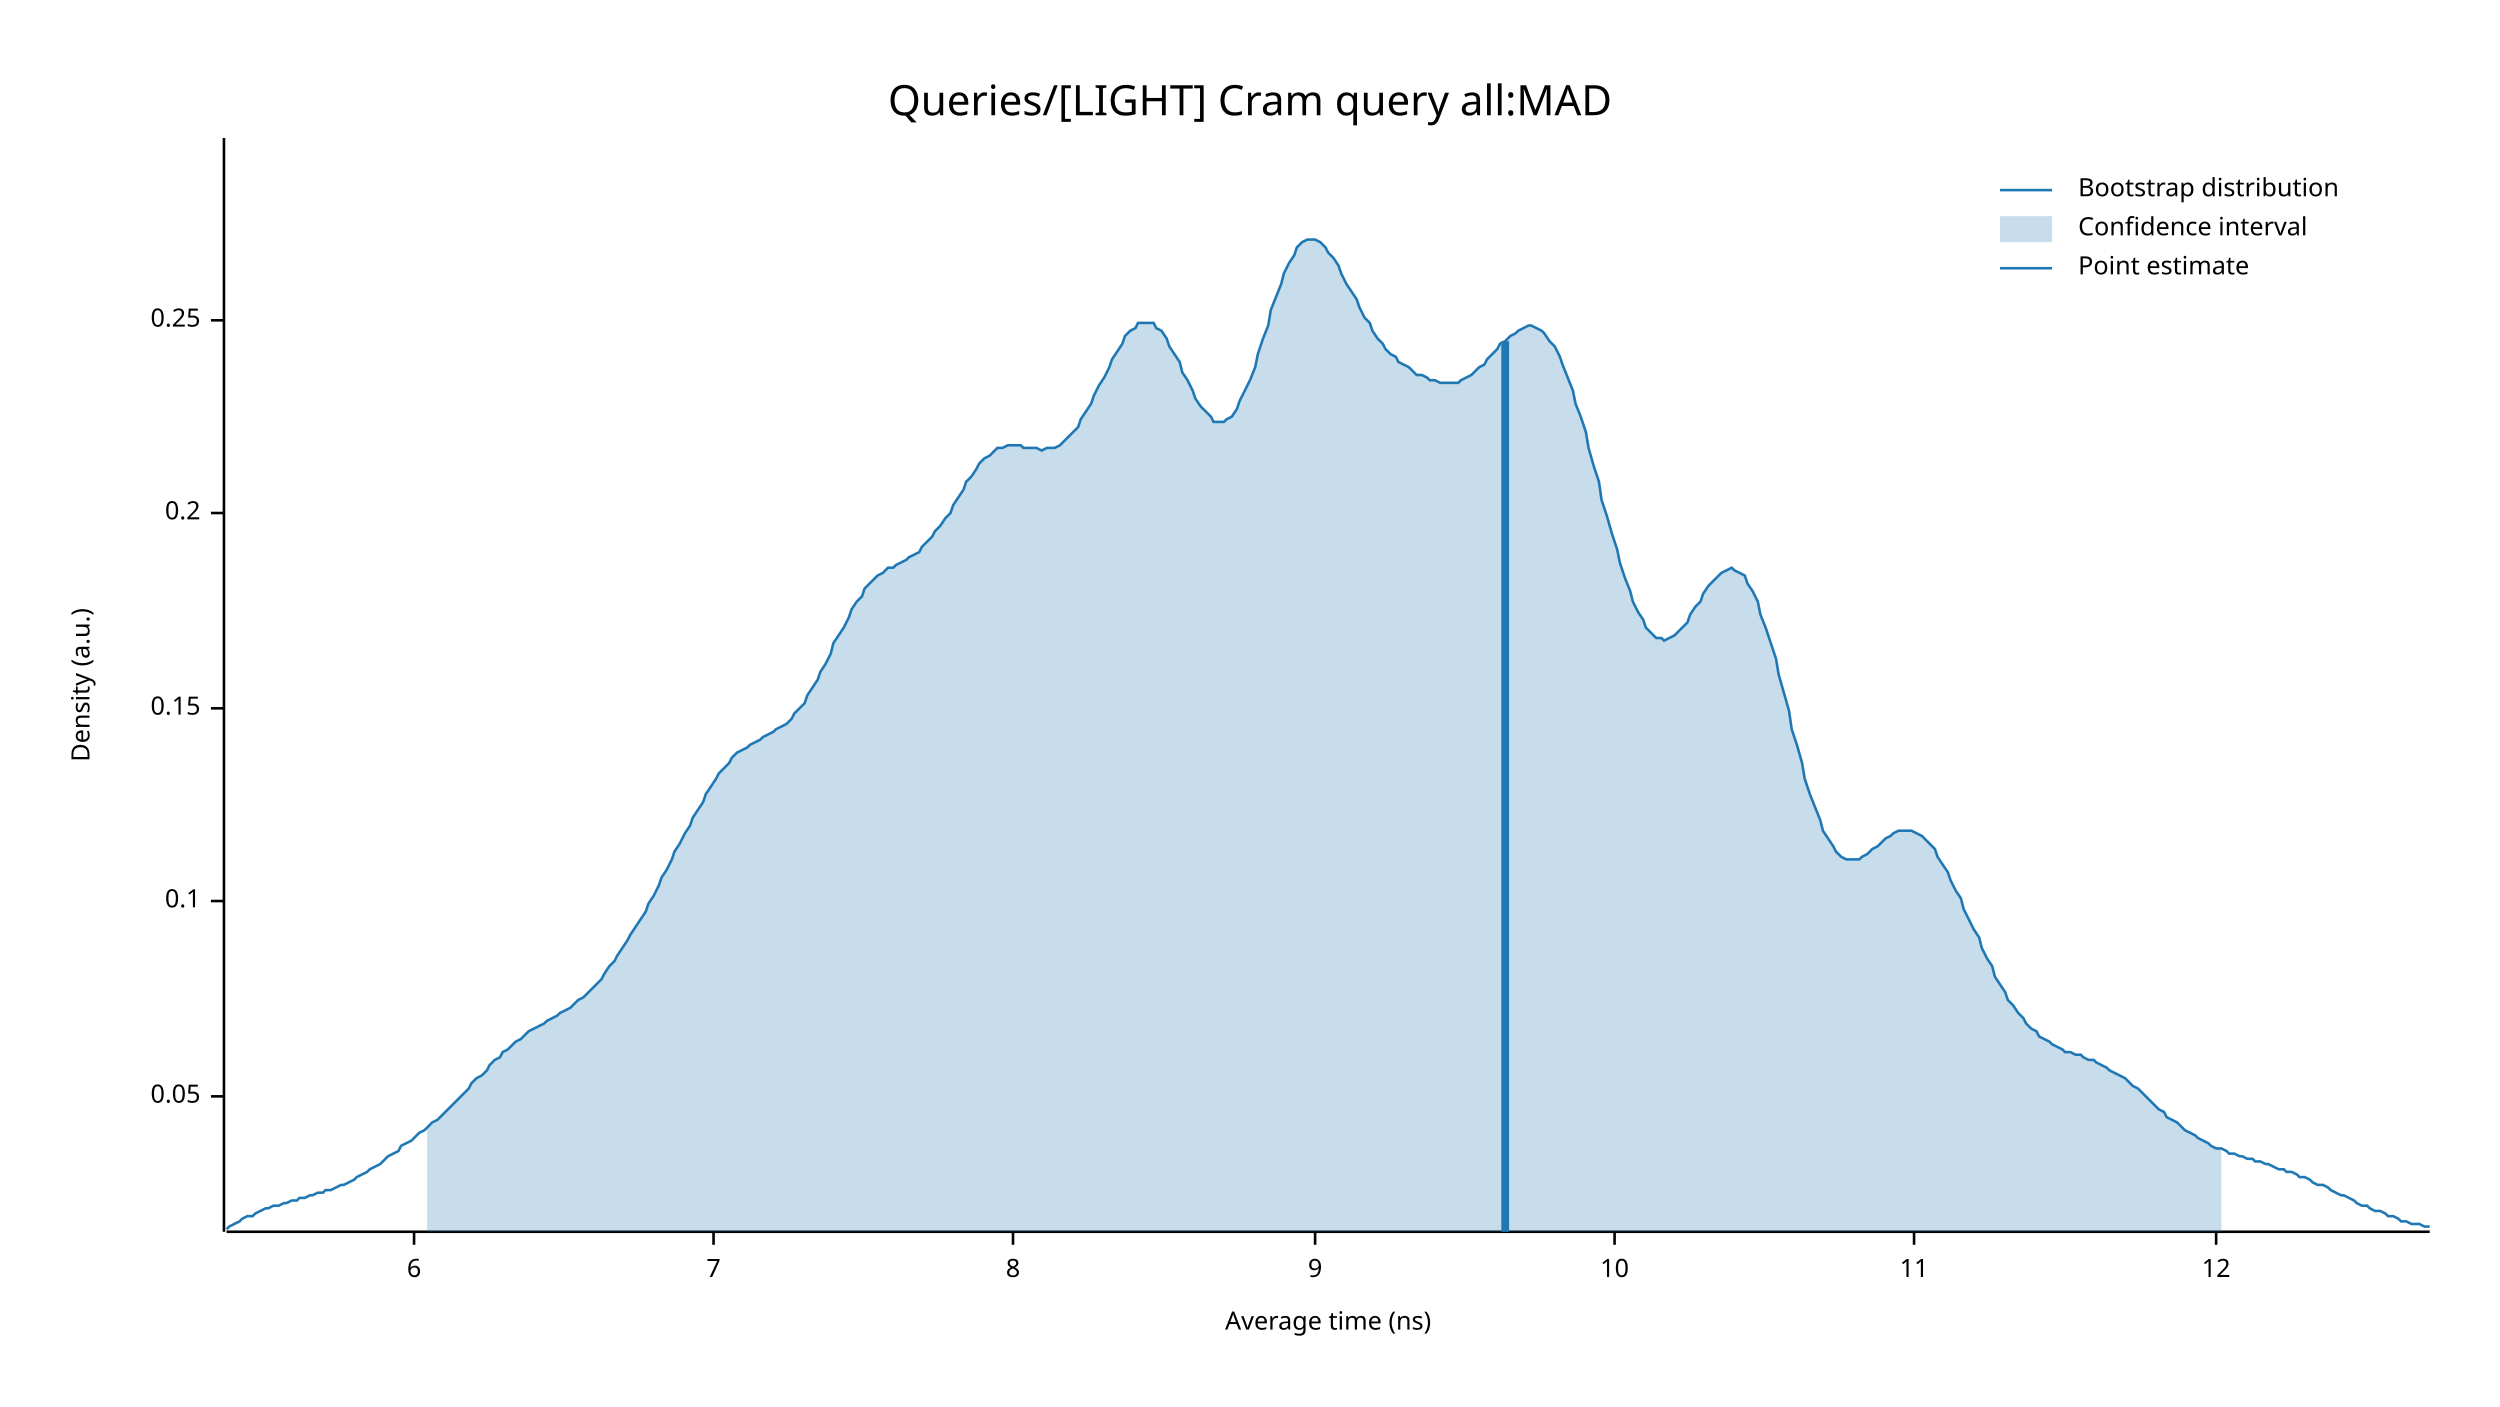
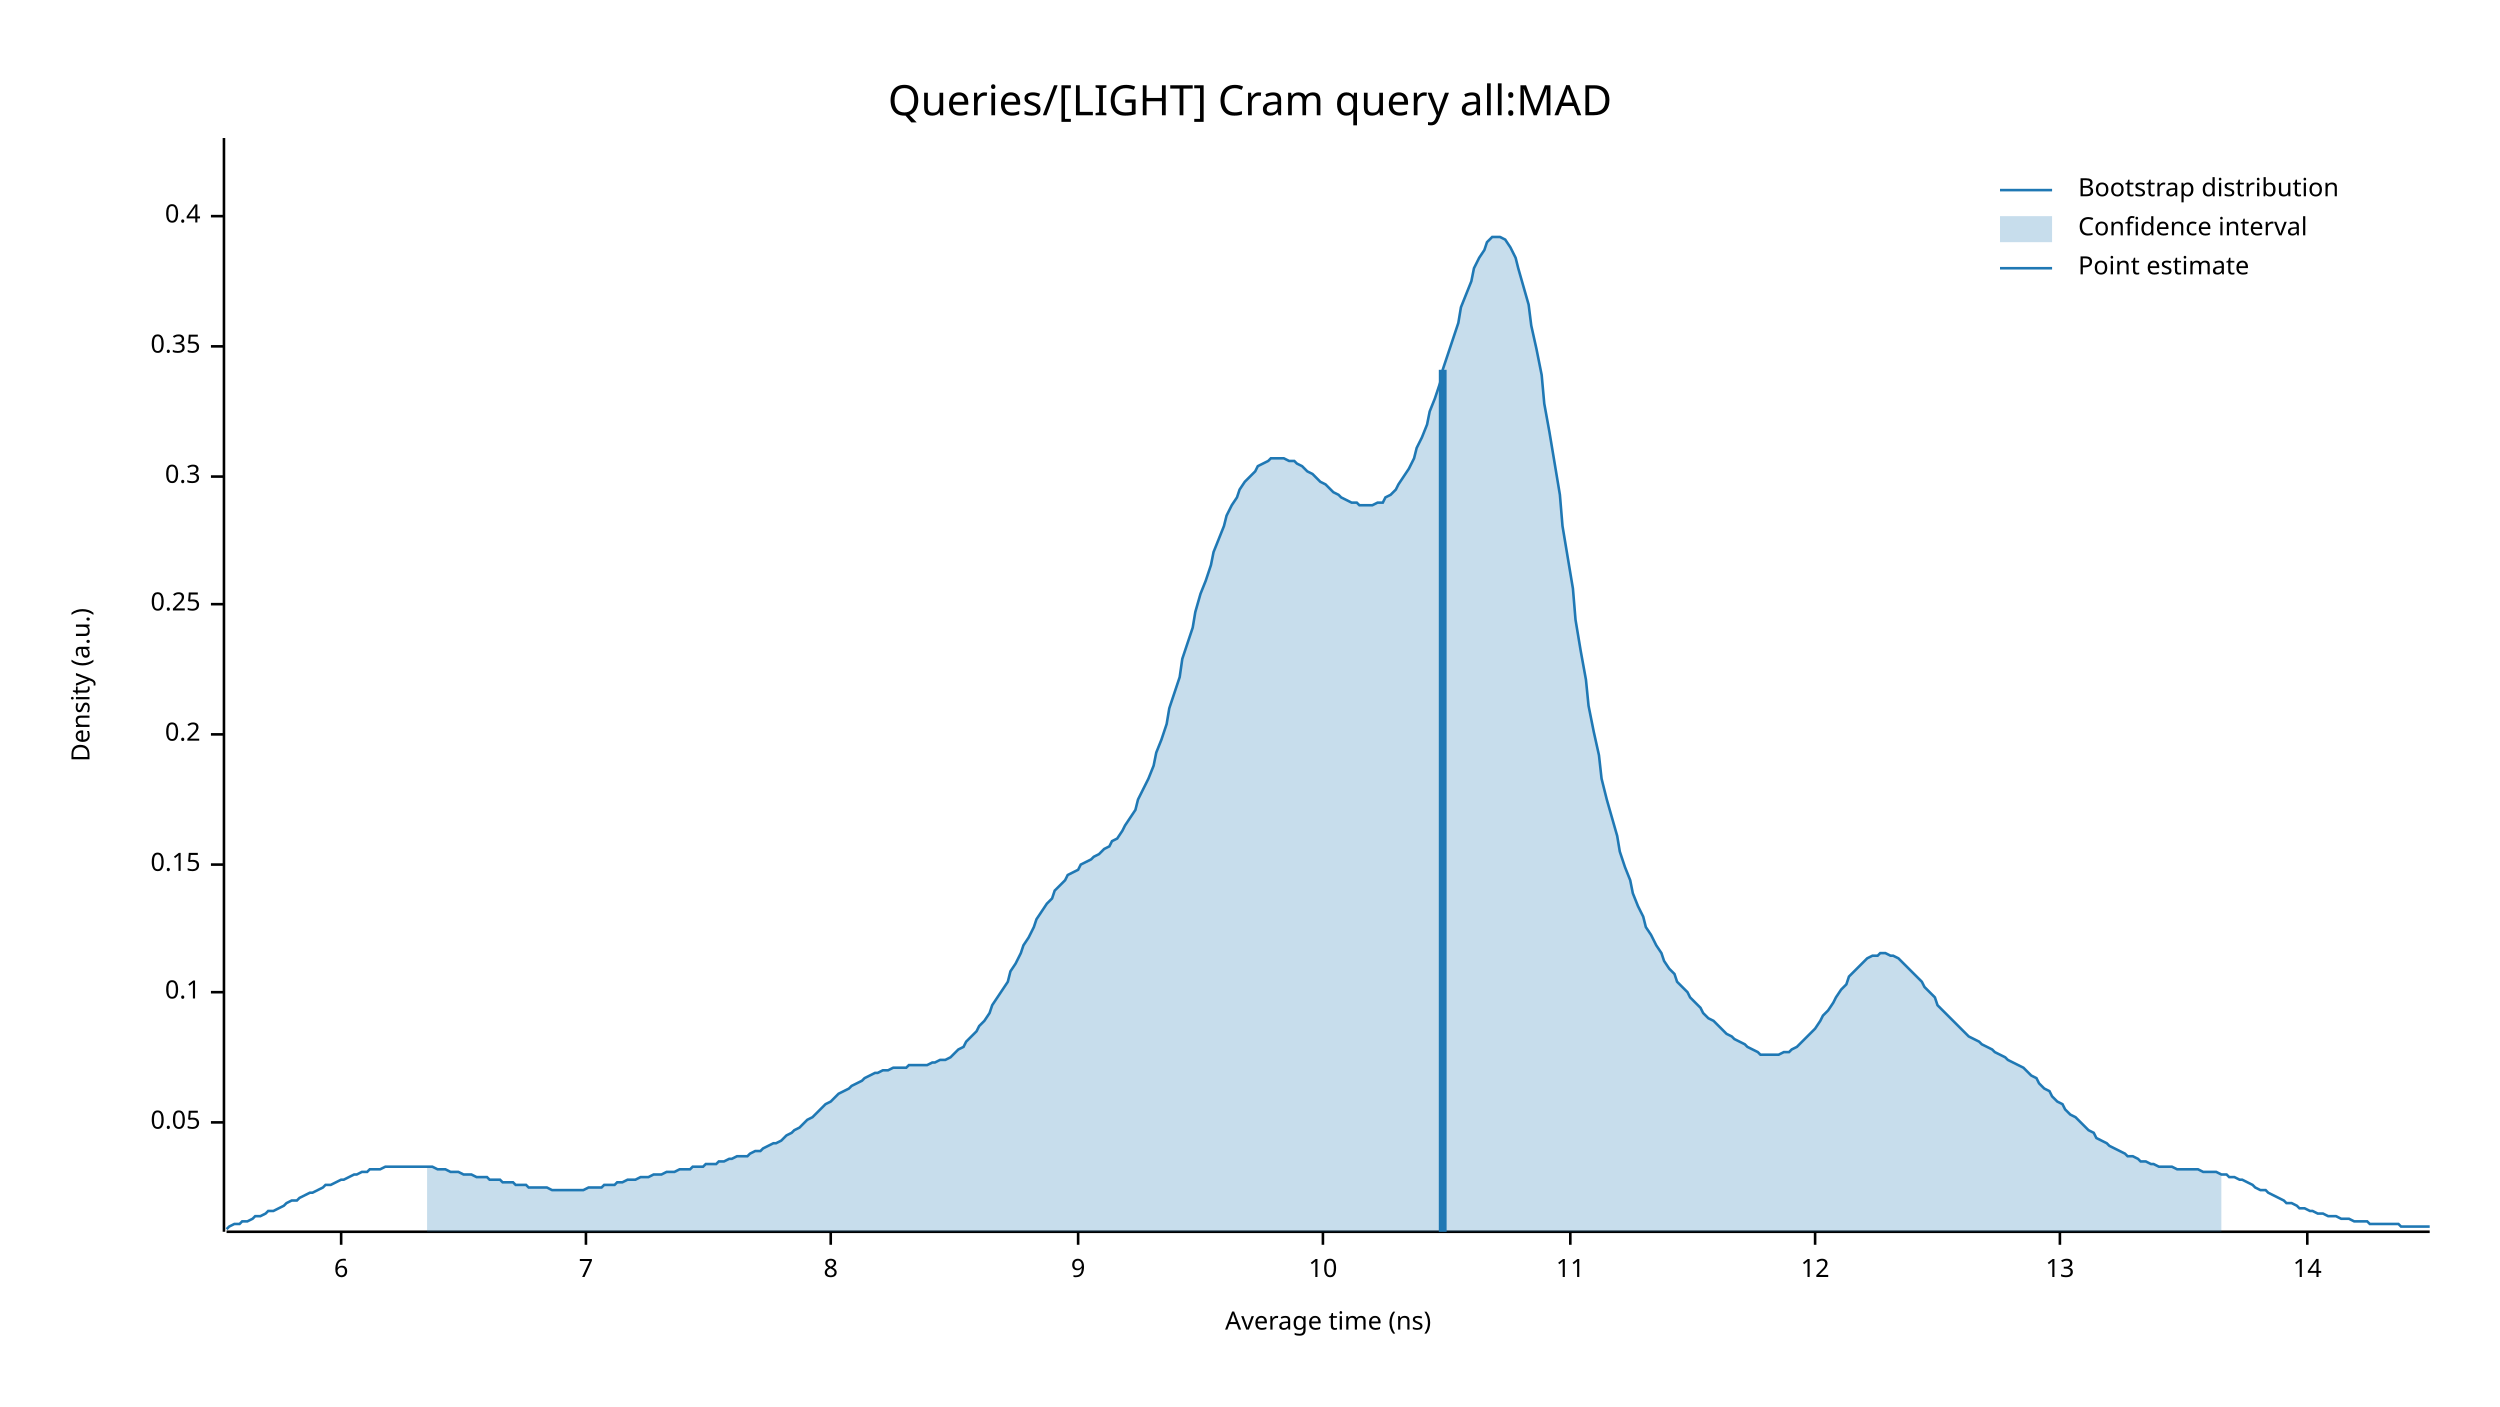
<svg xmlns="http://www.w3.org/2000/svg" width="960" height="540" viewBox="0 0 960 540">
  <text x="480" y="32" dy="0.76em" text-anchor="middle" font-family="sans-serif" font-size="16.129" opacity="1" fill="#000000">
Queries/[LIGHT] Cram query all:MAD
</text>
  <text x="27" y="263" dy="0.76em" text-anchor="middle" font-family="sans-serif" font-size="9.677" opacity="1" fill="#000000" transform="rotate(270, 27, 263)">
Density (a.u.)
</text>
  <text x="510" y="513" dy="-0.5ex" text-anchor="middle" font-family="sans-serif" font-size="9.677" opacity="1" fill="#000000">
Average time (ns)
</text>
  <polyline fill="none" opacity="1" stroke="#000000" stroke-width="1" points="86,53 86,473 " />
-   <text x="77" y="421" dy="0.5ex" text-anchor="end" font-family="sans-serif" font-size="9.677" opacity="1" fill="#000000">
+   <text x="77" y="431" dy="0.5ex" text-anchor="end" font-family="sans-serif" font-size="9.677" opacity="1" fill="#000000">
0.05
</text>
-   <polyline fill="none" opacity="1" stroke="#000000" stroke-width="1" points="81,421 86,421 " />
-   <text x="77" y="346" dy="0.5ex" text-anchor="end" font-family="sans-serif" font-size="9.677" opacity="1" fill="#000000">
+   <polyline fill="none" opacity="1" stroke="#000000" stroke-width="1" points="81,431 86,431 " />
+   <text x="77" y="381" dy="0.5ex" text-anchor="end" font-family="sans-serif" font-size="9.677" opacity="1" fill="#000000">
0.1
</text>
-   <polyline fill="none" opacity="1" stroke="#000000" stroke-width="1" points="81,346 86,346 " />
-   <text x="77" y="272" dy="0.5ex" text-anchor="end" font-family="sans-serif" font-size="9.677" opacity="1" fill="#000000">
+   <polyline fill="none" opacity="1" stroke="#000000" stroke-width="1" points="81,381 86,381 " />
+   <text x="77" y="332" dy="0.5ex" text-anchor="end" font-family="sans-serif" font-size="9.677" opacity="1" fill="#000000">
0.15
</text>
-   <polyline fill="none" opacity="1" stroke="#000000" stroke-width="1" points="81,272 86,272 " />
-   <text x="77" y="197" dy="0.5ex" text-anchor="end" font-family="sans-serif" font-size="9.677" opacity="1" fill="#000000">
+   <polyline fill="none" opacity="1" stroke="#000000" stroke-width="1" points="81,332 86,332 " />
+   <text x="77" y="282" dy="0.5ex" text-anchor="end" font-family="sans-serif" font-size="9.677" opacity="1" fill="#000000">
0.2
</text>
-   <polyline fill="none" opacity="1" stroke="#000000" stroke-width="1" points="81,197 86,197 " />
-   <text x="77" y="123" dy="0.5ex" text-anchor="end" font-family="sans-serif" font-size="9.677" opacity="1" fill="#000000">
+   <polyline fill="none" opacity="1" stroke="#000000" stroke-width="1" points="81,282 86,282 " />
+   <text x="77" y="232" dy="0.5ex" text-anchor="end" font-family="sans-serif" font-size="9.677" opacity="1" fill="#000000">
0.25
</text>
-   <polyline fill="none" opacity="1" stroke="#000000" stroke-width="1" points="81,123 86,123 " />
+   <polyline fill="none" opacity="1" stroke="#000000" stroke-width="1" points="81,232 86,232 " />
+   <text x="77" y="183" dy="0.5ex" text-anchor="end" font-family="sans-serif" font-size="9.677" opacity="1" fill="#000000">
+ 0.3
+ </text>
+   <polyline fill="none" opacity="1" stroke="#000000" stroke-width="1" points="81,183 86,183 " />
+   <text x="77" y="133" dy="0.5ex" text-anchor="end" font-family="sans-serif" font-size="9.677" opacity="1" fill="#000000">
+ 0.35
+ </text>
+   <polyline fill="none" opacity="1" stroke="#000000" stroke-width="1" points="81,133 86,133 " />
+   <text x="77" y="83" dy="0.5ex" text-anchor="end" font-family="sans-serif" font-size="9.677" opacity="1" fill="#000000">
+ 0.4
+ </text>
+   <polyline fill="none" opacity="1" stroke="#000000" stroke-width="1" points="81,83 86,83 " />
  <polyline fill="none" opacity="1" stroke="#000000" stroke-width="1" points="87,473 933,473 " />
-   <text x="159" y="483" dy="0.76em" text-anchor="middle" font-family="sans-serif" font-size="9.677" opacity="1" fill="#000000">
+   <text x="131" y="483" dy="0.76em" text-anchor="middle" font-family="sans-serif" font-size="9.677" opacity="1" fill="#000000">
6
</text>
-   <polyline fill="none" opacity="1" stroke="#000000" stroke-width="1" points="159,473 159,478 " />
-   <text x="274" y="483" dy="0.76em" text-anchor="middle" font-family="sans-serif" font-size="9.677" opacity="1" fill="#000000">
+   <polyline fill="none" opacity="1" stroke="#000000" stroke-width="1" points="131,473 131,478 " />
+   <text x="225" y="483" dy="0.76em" text-anchor="middle" font-family="sans-serif" font-size="9.677" opacity="1" fill="#000000">
7
</text>
-   <polyline fill="none" opacity="1" stroke="#000000" stroke-width="1" points="274,473 274,478 " />
-   <text x="389" y="483" dy="0.76em" text-anchor="middle" font-family="sans-serif" font-size="9.677" opacity="1" fill="#000000">
+   <polyline fill="none" opacity="1" stroke="#000000" stroke-width="1" points="225,473 225,478 " />
+   <text x="319" y="483" dy="0.76em" text-anchor="middle" font-family="sans-serif" font-size="9.677" opacity="1" fill="#000000">
8
</text>
-   <polyline fill="none" opacity="1" stroke="#000000" stroke-width="1" points="389,473 389,478 " />
-   <text x="505" y="483" dy="0.76em" text-anchor="middle" font-family="sans-serif" font-size="9.677" opacity="1" fill="#000000">
+   <polyline fill="none" opacity="1" stroke="#000000" stroke-width="1" points="319,473 319,478 " />
+   <text x="414" y="483" dy="0.76em" text-anchor="middle" font-family="sans-serif" font-size="9.677" opacity="1" fill="#000000">
9
</text>
-   <polyline fill="none" opacity="1" stroke="#000000" stroke-width="1" points="505,473 505,478 " />
-   <text x="620" y="483" dy="0.76em" text-anchor="middle" font-family="sans-serif" font-size="9.677" opacity="1" fill="#000000">
+   <polyline fill="none" opacity="1" stroke="#000000" stroke-width="1" points="414,473 414,478 " />
+   <text x="508" y="483" dy="0.76em" text-anchor="middle" font-family="sans-serif" font-size="9.677" opacity="1" fill="#000000">
10
</text>
-   <polyline fill="none" opacity="1" stroke="#000000" stroke-width="1" points="620,473 620,478 " />
-   <text x="735" y="483" dy="0.76em" text-anchor="middle" font-family="sans-serif" font-size="9.677" opacity="1" fill="#000000">
+   <polyline fill="none" opacity="1" stroke="#000000" stroke-width="1" points="508,473 508,478 " />
+   <text x="603" y="483" dy="0.76em" text-anchor="middle" font-family="sans-serif" font-size="9.677" opacity="1" fill="#000000">
11
</text>
-   <polyline fill="none" opacity="1" stroke="#000000" stroke-width="1" points="735,473 735,478 " />
-   <text x="851" y="483" dy="0.76em" text-anchor="middle" font-family="sans-serif" font-size="9.677" opacity="1" fill="#000000">
+   <polyline fill="none" opacity="1" stroke="#000000" stroke-width="1" points="603,473 603,478 " />
+   <text x="697" y="483" dy="0.76em" text-anchor="middle" font-family="sans-serif" font-size="9.677" opacity="1" fill="#000000">
12
</text>
-   <polyline fill="none" opacity="1" stroke="#000000" stroke-width="1" points="851,473 851,478 " />
-   <polyline fill="none" opacity="1" stroke="#1F78B4" stroke-width="1" points="87,472 88,471 90,470 92,469 93,468 95,467 97,467 98,466 100,465 102,464 103,464 105,463 107,463 109,462 110,462 112,461 114,461 115,460 117,460 119,459 120,459 122,458 124,458 125,457 127,457 129,456 131,455 132,455 134,454 136,453 137,452 139,451 141,450 142,449 144,448 146,447 148,445 149,444 151,443 153,442 154,440 156,439 158,438 159,437 161,435 163,434 164,433 166,431 168,430 170,428 171,427 173,425 175,423 176,422 178,420 180,418 181,416 183,414 185,413 187,411 188,409 190,407 192,406 193,404 195,403 197,401 198,400 200,399 202,397 203,396 205,395 207,394 209,393 210,392 212,391 214,390 215,389 217,388 219,387 220,386 222,384 224,383 226,381 227,380 229,378 231,376 232,374 234,371 236,369 237,367 239,364 241,361 242,359 244,356 246,353 248,350 249,347 251,344 253,340 254,337 256,334 258,330 259,327 261,324 263,320 265,317 266,314 268,311 270,308 271,305 273,302 275,299 276,297 278,295 280,293 281,291 283,289 285,288 287,287 288,286 290,285 292,284 293,283 295,282 297,281 298,280 300,279 302,278 304,276 305,274 307,272 309,270 310,267 312,264 314,261 315,258 317,255 319,251 320,247 322,244 324,241 326,237 327,234 329,231 331,229 332,226 334,224 336,222 337,221 339,220 341,218 343,218 344,217 346,216 348,215 349,214 351,213 353,212 354,210 356,208 358,206 359,204 361,202 363,199 365,197 366,194 368,191 370,188 371,185 373,183 375,180 376,178 378,176 380,175 381,174 383,172 385,172 387,171 388,171 390,171 392,171 393,172 395,172 397,172 398,172 400,173 402,172 404,172 405,172 407,171 409,169 410,168 412,166 414,164 415,161 417,158 419,155 420,152 422,148 424,145 426,141 427,138 429,135 431,132 432,129 434,127 436,126 437,124 439,124 441,124 443,124 444,126 446,127 448,130 449,133 451,136 453,139 454,143 456,146 458,150 459,153 461,156 463,158 465,160 466,162 468,162 470,162 471,161 473,160 475,157 476,154 478,150 480,146 482,141 483,136 485,130 487,125 488,119 490,114 492,109 493,105 495,101 497,98 498,95 500,93 502,92 504,92 505,92 507,93 509,95 510,97 512,99 514,102 515,105 517,109 519,112 521,115 522,118 524,122 526,124 527,127 529,130 531,132 532,134 534,136 536,137 537,139 539,140 541,141 543,143 544,144 546,144 548,145 549,146 551,146 553,147 554,147 556,147 558,147 560,147 561,146 563,145 565,144 566,143 568,141 570,140 571,138 573,136 575,134 576,132 578,131 580,129 582,128 583,127 585,126 587,125 588,125 590,126 592,127 593,128 595,131 597,133 599,137 600,140 602,145 604,150 605,155 607,160 609,166 610,172 612,179 614,185 615,192 617,198 619,205 621,211 622,216 624,222 626,227 627,231 629,235 631,238 632,241 634,243 636,245 638,245 639,246 641,245 643,244 644,243 646,241 648,239 649,236 651,233 653,231 654,228 656,225 658,223 660,221 661,220 663,219 665,218 666,219 668,220 670,221 671,224 673,227 675,231 676,236 678,241 680,247 682,253 683,259 685,266 687,273 688,280 690,286 692,293 693,299 695,305 697,310 699,315 700,319 702,322 704,325 705,327 707,329 709,330 710,330 712,330 714,330 715,329 717,328 719,326 721,325 722,324 724,322 726,321 727,320 729,319 731,319 732,319 734,319 736,320 738,321 739,322 741,324 743,326 744,329 746,332 748,335 749,338 751,342 753,345 754,349 756,353 758,357 760,360 761,364 763,368 765,371 766,375 768,378 770,381 771,384 773,386 775,389 777,391 778,393 780,395 782,396 783,398 785,399 787,400 788,401 790,402 792,403 793,404 795,404 797,405 799,405 800,406 802,407 804,407 805,408 807,409 809,410 810,411 812,412 814,413 816,414 817,415 819,417 821,418 822,419 824,421 826,423 827,424 829,426 831,427 832,429 834,430 836,431 838,433 839,434 841,435 843,436 844,437 846,438 848,439 849,440 851,441 853,441 855,442 856,443 858,443 860,444 861,444 863,445 865,445 866,446 868,446 870,447 871,447 873,448 875,449 877,449 878,450 880,450 882,451 883,452 885,452 887,453 888,454 890,455 892,455 894,456 895,457 897,458 899,459 900,459 902,460 904,461 905,462 907,463 909,463 910,464 912,465 914,465 916,466 917,467 919,467 921,468 922,469 924,469 926,470 927,470 929,470 931,471 933,471 " />
-   <polygon opacity="0.25" fill="#1F78B4" points="164,433 166,431 168,430 170,428 171,427 173,425 175,423 176,422 178,420 180,418 181,416 183,414 185,413 187,411 188,409 190,407 192,406 193,404 195,403 197,401 198,400 200,399 202,397 203,396 205,395 207,394 209,393 210,392 212,391 214,390 215,389 217,388 219,387 220,386 222,384 224,383 226,381 227,380 229,378 231,376 232,374 234,371 236,369 237,367 239,364 241,361 242,359 244,356 246,353 248,350 249,347 251,344 253,340 254,337 256,334 258,330 259,327 261,324 263,320 265,317 266,314 268,311 270,308 271,305 273,302 275,299 276,297 278,295 280,293 281,291 283,289 285,288 287,287 288,286 290,285 292,284 293,283 295,282 297,281 298,280 300,279 302,278 304,276 305,274 307,272 309,270 310,267 312,264 314,261 315,258 317,255 319,251 320,247 322,244 324,241 326,237 327,234 329,231 331,229 332,226 334,224 336,222 337,221 339,220 341,218 343,218 344,217 346,216 348,215 349,214 351,213 353,212 354,210 356,208 358,206 359,204 361,202 363,199 365,197 366,194 368,191 370,188 371,185 373,183 375,180 376,178 378,176 380,175 381,174 383,172 385,172 387,171 388,171 390,171 392,171 393,172 395,172 397,172 398,172 400,173 402,172 404,172 405,172 407,171 409,169 410,168 412,166 414,164 415,161 417,158 419,155 420,152 422,148 424,145 426,141 427,138 429,135 431,132 432,129 434,127 436,126 437,124 439,124 441,124 443,124 444,126 446,127 448,130 449,133 451,136 453,139 454,143 456,146 458,150 459,153 461,156 463,158 465,160 466,162 468,162 470,162 471,161 473,160 475,157 476,154 478,150 480,146 482,141 483,136 485,130 487,125 488,119 490,114 492,109 493,105 495,101 497,98 498,95 500,93 502,92 504,92 505,92 507,93 509,95 510,97 512,99 514,102 515,105 517,109 519,112 521,115 522,118 524,122 526,124 527,127 529,130 531,132 532,134 534,136 536,137 537,139 539,140 541,141 543,143 544,144 546,144 548,145 549,146 551,146 553,147 554,147 556,147 558,147 560,147 561,146 563,145 565,144 566,143 568,141 570,140 571,138 573,136 575,134 576,132 578,131 580,129 582,128 583,127 585,126 587,125 588,125 590,126 592,127 593,128 595,131 597,133 599,137 600,140 602,145 604,150 605,155 607,160 609,166 610,172 612,179 614,185 615,192 617,198 619,205 621,211 622,216 624,222 626,227 627,231 629,235 631,238 632,241 634,243 636,245 638,245 639,246 641,245 643,244 644,243 646,241 648,239 649,236 651,233 653,231 654,228 656,225 658,223 660,221 661,220 663,219 665,218 666,219 668,220 670,221 671,224 673,227 675,231 676,236 678,241 680,247 682,253 683,259 685,266 687,273 688,280 690,286 692,293 693,299 695,305 697,310 699,315 700,319 702,322 704,325 705,327 707,329 709,330 710,330 712,330 714,330 715,329 717,328 719,326 721,325 722,324 724,322 726,321 727,320 729,319 731,319 732,319 734,319 736,320 738,321 739,322 741,324 743,326 744,329 746,332 748,335 749,338 751,342 753,345 754,349 756,353 758,357 760,360 761,364 763,368 765,371 766,375 768,378 770,381 771,384 773,386 775,389 777,391 778,393 780,395 782,396 783,398 785,399 787,400 788,401 790,402 792,403 793,404 795,404 797,405 799,405 800,406 802,407 804,407 805,408 807,409 809,410 810,411 812,412 814,413 816,414 817,415 819,417 821,418 822,419 824,421 826,423 827,424 829,426 831,427 832,429 834,430 836,431 838,433 839,434 841,435 843,436 844,437 846,438 848,439 849,440 851,441 853,441 853,473 164,473 " />
-   <polyline fill="none" opacity="1" stroke="#1F78B4" stroke-width="3" points="578,473 578,131 " />
+   <polyline fill="none" opacity="1" stroke="#000000" stroke-width="1" points="697,473 697,478 " />
+   <text x="791" y="483" dy="0.76em" text-anchor="middle" font-family="sans-serif" font-size="9.677" opacity="1" fill="#000000">
+ 13
+ </text>
+   <polyline fill="none" opacity="1" stroke="#000000" stroke-width="1" points="791,473 791,478 " />
+   <text x="886" y="483" dy="0.76em" text-anchor="middle" font-family="sans-serif" font-size="9.677" opacity="1" fill="#000000">
+ 14
+ </text>
+   <polyline fill="none" opacity="1" stroke="#000000" stroke-width="1" points="886,473 886,478 " />
+   <polyline fill="none" opacity="1" stroke="#1F78B4" stroke-width="1" points="87,472 88,471 90,470 92,470 93,469 95,469 97,468 98,467 100,467 102,466 103,465 105,465 107,464 109,463 110,462 112,461 114,461 115,460 117,459 119,458 120,458 122,457 124,456 125,455 127,455 129,454 131,453 132,453 134,452 136,451 137,451 139,450 141,450 142,449 144,449 146,449 148,448 149,448 151,448 153,448 154,448 156,448 158,448 159,448 161,448 163,448 164,448 166,448 168,449 170,449 171,449 173,450 175,450 176,450 178,451 180,451 181,451 183,452 185,452 187,452 188,453 190,453 192,453 193,454 195,454 197,454 198,455 200,455 202,455 203,456 205,456 207,456 209,456 210,456 212,457 214,457 215,457 217,457 219,457 220,457 222,457 224,457 226,456 227,456 229,456 231,456 232,455 234,455 236,455 237,454 239,454 241,453 242,453 244,453 246,452 248,452 249,452 251,451 253,451 254,451 256,450 258,450 259,450 261,449 263,449 265,449 266,448 268,448 270,448 271,447 273,447 275,447 276,446 278,446 280,445 281,445 283,444 285,444 287,444 288,443 290,442 292,442 293,441 295,440 297,439 298,439 300,438 302,436 304,435 305,434 307,433 309,431 310,430 312,429 314,427 315,426 317,424 319,423 320,422 322,420 324,419 326,418 327,417 329,416 331,415 332,414 334,413 336,412 337,412 339,411 341,411 343,410 344,410 346,410 348,410 349,409 351,409 353,409 354,409 356,409 358,408 359,408 361,407 363,407 365,406 366,405 368,403 370,402 371,400 373,398 375,396 376,394 378,392 380,389 381,386 383,383 385,380 387,377 388,373 390,370 392,366 393,363 395,360 397,356 398,353 400,350 402,347 404,345 405,342 407,340 409,338 410,336 412,335 414,334 415,332 417,331 419,330 420,329 422,328 424,326 426,325 427,323 429,322 431,319 432,317 434,314 436,311 437,307 439,303 441,299 443,294 444,289 446,284 448,278 449,272 451,266 453,260 454,253 456,247 458,241 459,235 461,228 463,223 465,217 466,212 468,207 470,202 471,198 473,194 475,191 476,188 478,185 480,183 482,181 483,179 485,178 487,177 488,176 490,176 492,176 493,176 495,177 497,177 498,178 500,179 502,181 504,182 505,183 507,185 509,186 510,187 512,189 514,190 515,191 517,192 519,193 521,193 522,194 524,194 526,194 527,194 529,193 531,193 532,191 534,190 536,188 537,186 539,183 541,180 543,176 544,172 546,168 548,163 549,158 551,153 553,147 554,142 556,136 558,130 560,124 561,118 563,113 565,108 566,103 568,99 570,96 571,93 573,91 575,91 576,91 578,92 580,95 582,99 583,103 585,110 587,117 588,125 590,134 592,144 593,155 595,166 597,178 599,190 600,202 602,214 604,226 605,238 607,250 609,261 610,271 612,281 614,290 615,299 617,307 619,314 621,321 622,327 624,333 626,338 627,343 629,348 631,352 632,356 634,359 636,363 638,366 639,369 641,372 643,374 644,377 646,379 648,381 649,383 651,385 653,387 654,389 656,391 658,392 660,394 661,395 663,397 665,398 666,399 668,400 670,401 671,402 673,403 675,404 676,405 678,405 680,405 682,405 683,405 685,404 687,404 688,403 690,402 692,400 693,399 695,397 697,395 699,392 700,390 702,388 704,385 705,383 707,380 709,378 710,375 712,373 714,371 715,370 717,368 719,367 721,367 722,366 724,366 726,367 727,367 729,368 731,370 732,371 734,373 736,375 738,377 739,379 741,381 743,383 744,386 746,388 748,390 749,391 751,393 753,395 754,396 756,398 758,399 760,400 761,401 763,402 765,403 766,404 768,405 770,406 771,407 773,408 775,409 777,410 778,411 780,413 782,414 783,416 785,418 787,419 788,421 790,423 792,424 793,426 795,428 797,429 799,431 800,432 802,434 804,435 805,437 807,438 809,439 810,440 812,441 814,442 816,443 817,444 819,444 821,445 822,446 824,446 826,447 827,447 829,448 831,448 832,448 834,448 836,449 838,449 839,449 841,449 843,449 844,449 846,450 848,450 849,450 851,450 853,451 855,451 856,452 858,452 860,453 861,453 863,454 865,455 866,456 868,457 870,457 871,458 873,459 875,460 877,461 878,462 880,462 882,463 883,464 885,464 887,465 888,465 890,466 892,466 894,467 895,467 897,467 899,468 900,468 902,468 904,469 905,469 907,469 909,469 910,470 912,470 914,470 916,470 917,470 919,470 921,470 922,471 924,471 926,471 927,471 929,471 931,471 933,471 " />
+   <polygon opacity="0.25" fill="#1F78B4" points="164,448 166,448 168,449 170,449 171,449 173,450 175,450 176,450 178,451 180,451 181,451 183,452 185,452 187,452 188,453 190,453 192,453 193,454 195,454 197,454 198,455 200,455 202,455 203,456 205,456 207,456 209,456 210,456 212,457 214,457 215,457 217,457 219,457 220,457 222,457 224,457 226,456 227,456 229,456 231,456 232,455 234,455 236,455 237,454 239,454 241,453 242,453 244,453 246,452 248,452 249,452 251,451 253,451 254,451 256,450 258,450 259,450 261,449 263,449 265,449 266,448 268,448 270,448 271,447 273,447 275,447 276,446 278,446 280,445 281,445 283,444 285,444 287,444 288,443 290,442 292,442 293,441 295,440 297,439 298,439 300,438 302,436 304,435 305,434 307,433 309,431 310,430 312,429 314,427 315,426 317,424 319,423 320,422 322,420 324,419 326,418 327,417 329,416 331,415 332,414 334,413 336,412 337,412 339,411 341,411 343,410 344,410 346,410 348,410 349,409 351,409 353,409 354,409 356,409 358,408 359,408 361,407 363,407 365,406 366,405 368,403 370,402 371,400 373,398 375,396 376,394 378,392 380,389 381,386 383,383 385,380 387,377 388,373 390,370 392,366 393,363 395,360 397,356 398,353 400,350 402,347 404,345 405,342 407,340 409,338 410,336 412,335 414,334 415,332 417,331 419,330 420,329 422,328 424,326 426,325 427,323 429,322 431,319 432,317 434,314 436,311 437,307 439,303 441,299 443,294 444,289 446,284 448,278 449,272 451,266 453,260 454,253 456,247 458,241 459,235 461,228 463,223 465,217 466,212 468,207 470,202 471,198 473,194 475,191 476,188 478,185 480,183 482,181 483,179 485,178 487,177 488,176 490,176 492,176 493,176 495,177 497,177 498,178 500,179 502,181 504,182 505,183 507,185 509,186 510,187 512,189 514,190 515,191 517,192 519,193 521,193 522,194 524,194 526,194 527,194 529,193 531,193 532,191 534,190 536,188 537,186 539,183 541,180 543,176 544,172 546,168 548,163 549,158 551,153 553,147 554,142 556,136 558,130 560,124 561,118 563,113 565,108 566,103 568,99 570,96 571,93 573,91 575,91 576,91 578,92 580,95 582,99 583,103 585,110 587,117 588,125 590,134 592,144 593,155 595,166 597,178 599,190 600,202 602,214 604,226 605,238 607,250 609,261 610,271 612,281 614,290 615,299 617,307 619,314 621,321 622,327 624,333 626,338 627,343 629,348 631,352 632,356 634,359 636,363 638,366 639,369 641,372 643,374 644,377 646,379 648,381 649,383 651,385 653,387 654,389 656,391 658,392 660,394 661,395 663,397 665,398 666,399 668,400 670,401 671,402 673,403 675,404 676,405 678,405 680,405 682,405 683,405 685,404 687,404 688,403 690,402 692,400 693,399 695,397 697,395 699,392 700,390 702,388 704,385 705,383 707,380 709,378 710,375 712,373 714,371 715,370 717,368 719,367 721,367 722,366 724,366 726,367 727,367 729,368 731,370 732,371 734,373 736,375 738,377 739,379 741,381 743,383 744,386 746,388 748,390 749,391 751,393 753,395 754,396 756,398 758,399 760,400 761,401 763,402 765,403 766,404 768,405 770,406 771,407 773,408 775,409 777,410 778,411 780,413 782,414 783,416 785,418 787,419 788,421 790,423 792,424 793,426 795,428 797,429 799,431 800,432 802,434 804,435 805,437 807,438 809,439 810,440 812,441 814,442 816,443 817,444 819,444 821,445 822,446 824,446 826,447 827,447 829,448 831,448 832,448 834,448 836,449 838,449 839,449 841,449 843,449 844,449 846,450 848,450 849,450 851,450 853,451 853,473 164,473 " />
+   <polyline fill="none" opacity="1" stroke="#1F78B4" stroke-width="3" points="554,473 554,142 " />
  <text x="798" y="68" dy="0.76em" text-anchor="start" font-family="sans-serif" font-size="9.677" opacity="1" fill="#000000">
Bootstrap distribution
</text>
  <text x="798" y="83" dy="0.76em" text-anchor="start" font-family="sans-serif" font-size="9.677" opacity="1" fill="#000000">
Confidence interval
</text>
  <text x="798" y="98" dy="0.76em" text-anchor="start" font-family="sans-serif" font-size="9.677" opacity="1" fill="#000000">
Point estimate
</text>
  <polyline fill="none" opacity="1" stroke="#1F78B4" stroke-width="1" points="768,73 788,73 " />
  <rect x="768" y="83" width="20" height="10" opacity="0.25" fill="#1F78B4" stroke="none" />
  <polyline fill="none" opacity="1" stroke="#1F78B4" stroke-width="1" points="768,103 788,103 " />
</svg>
